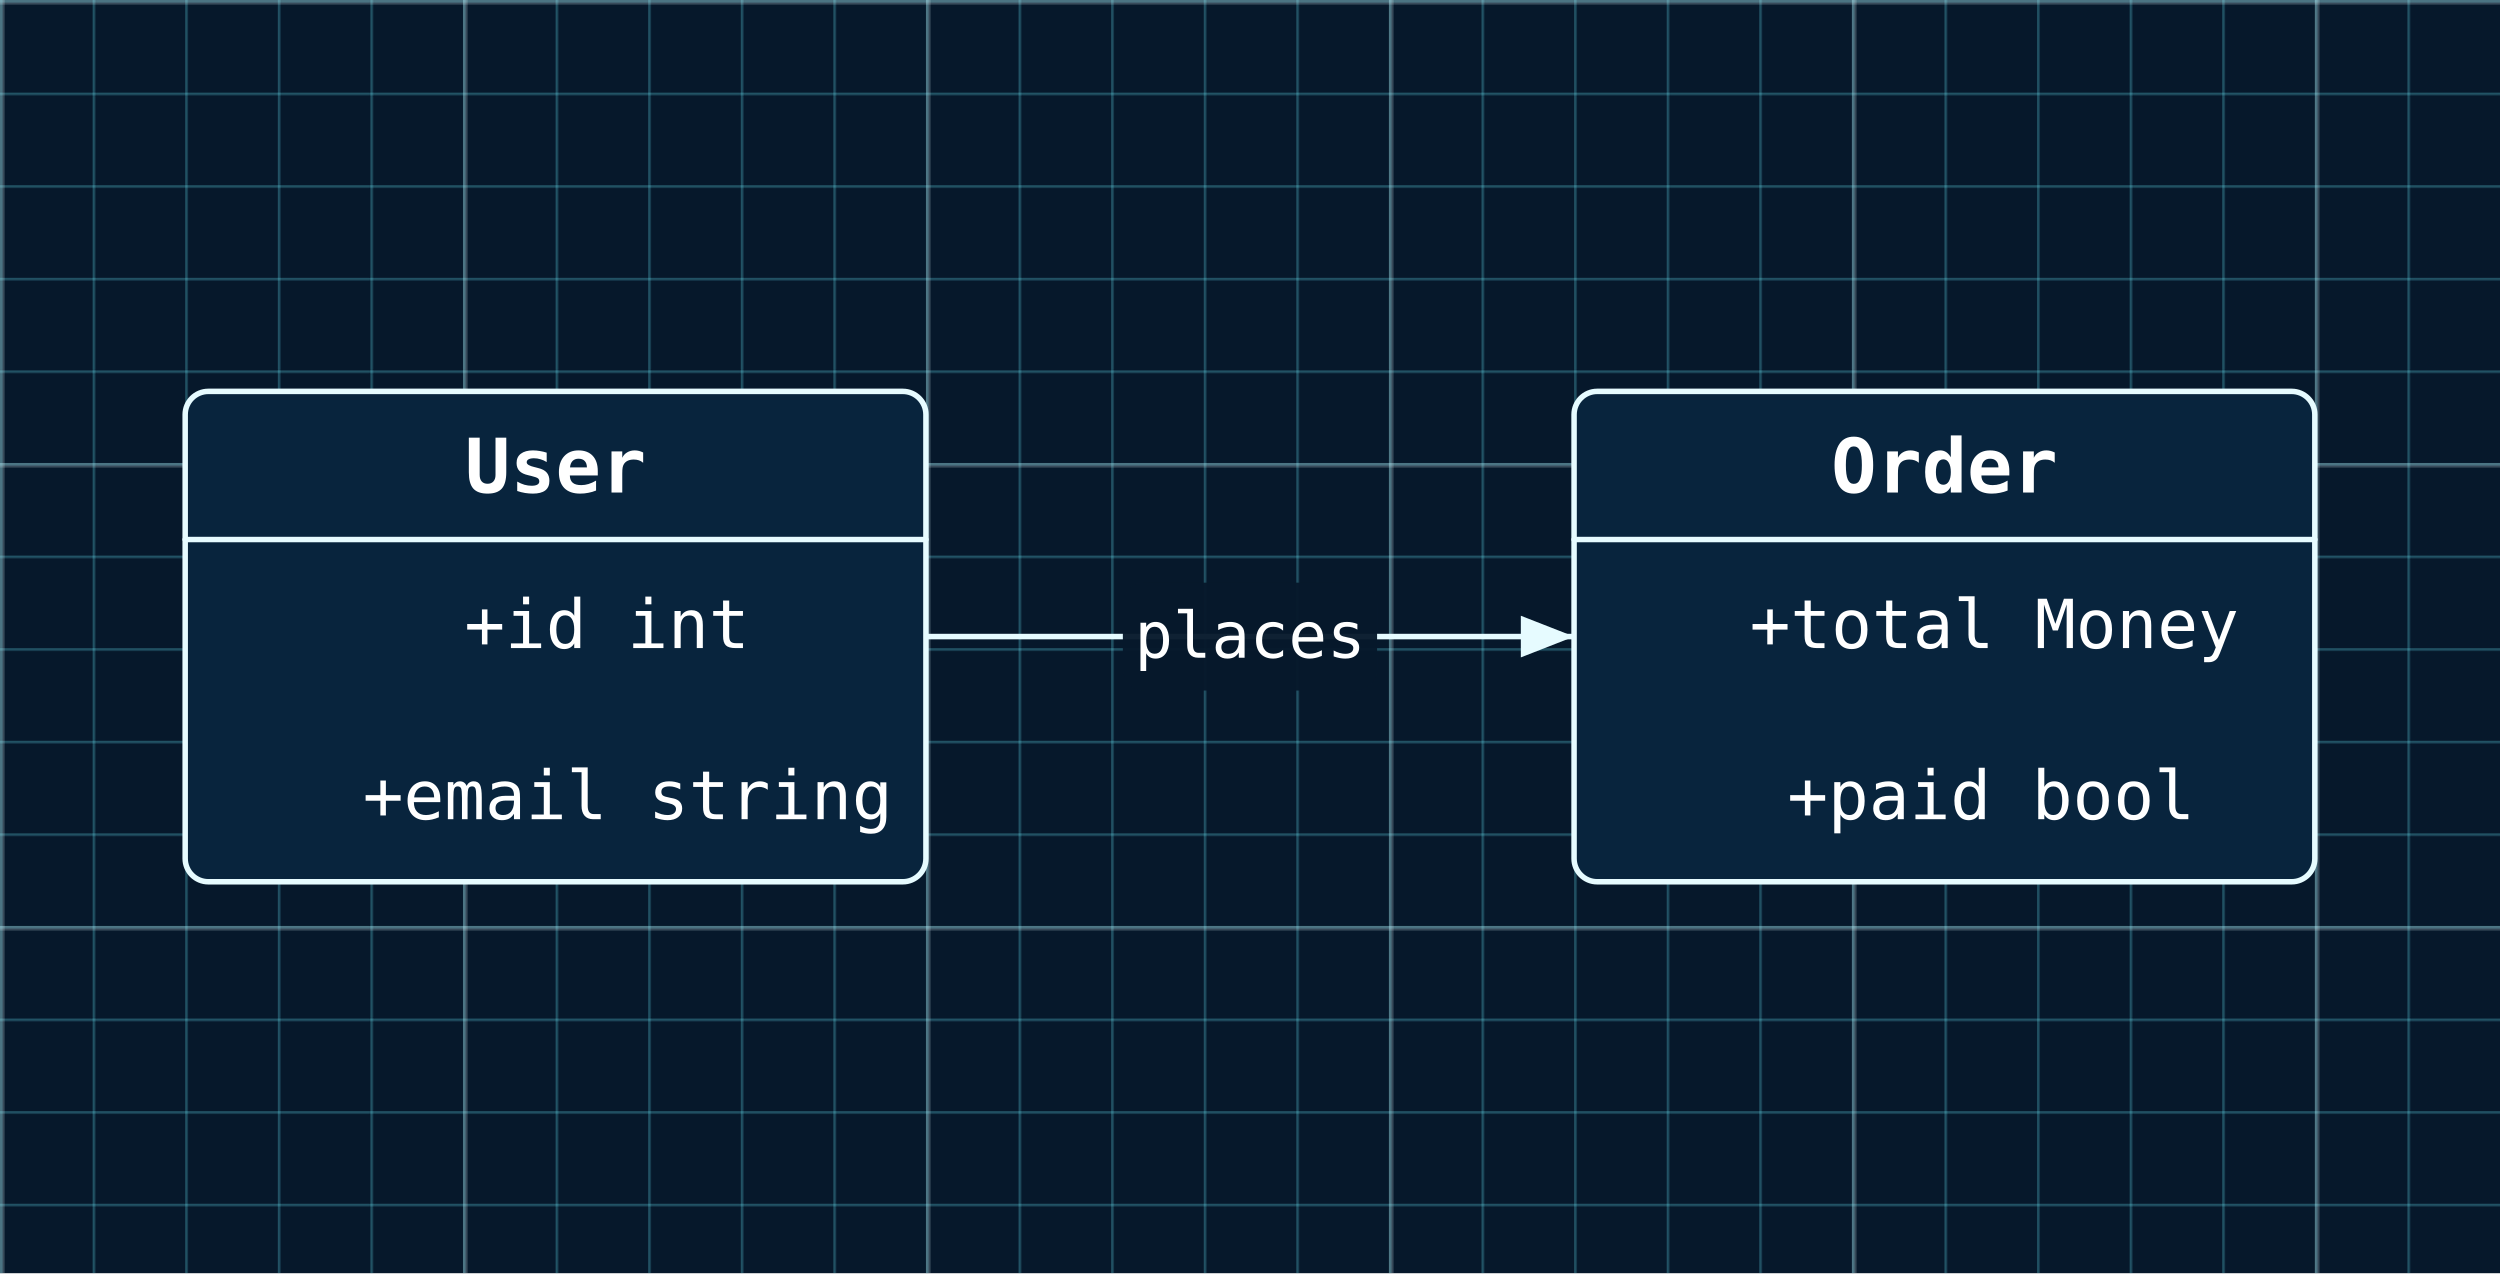
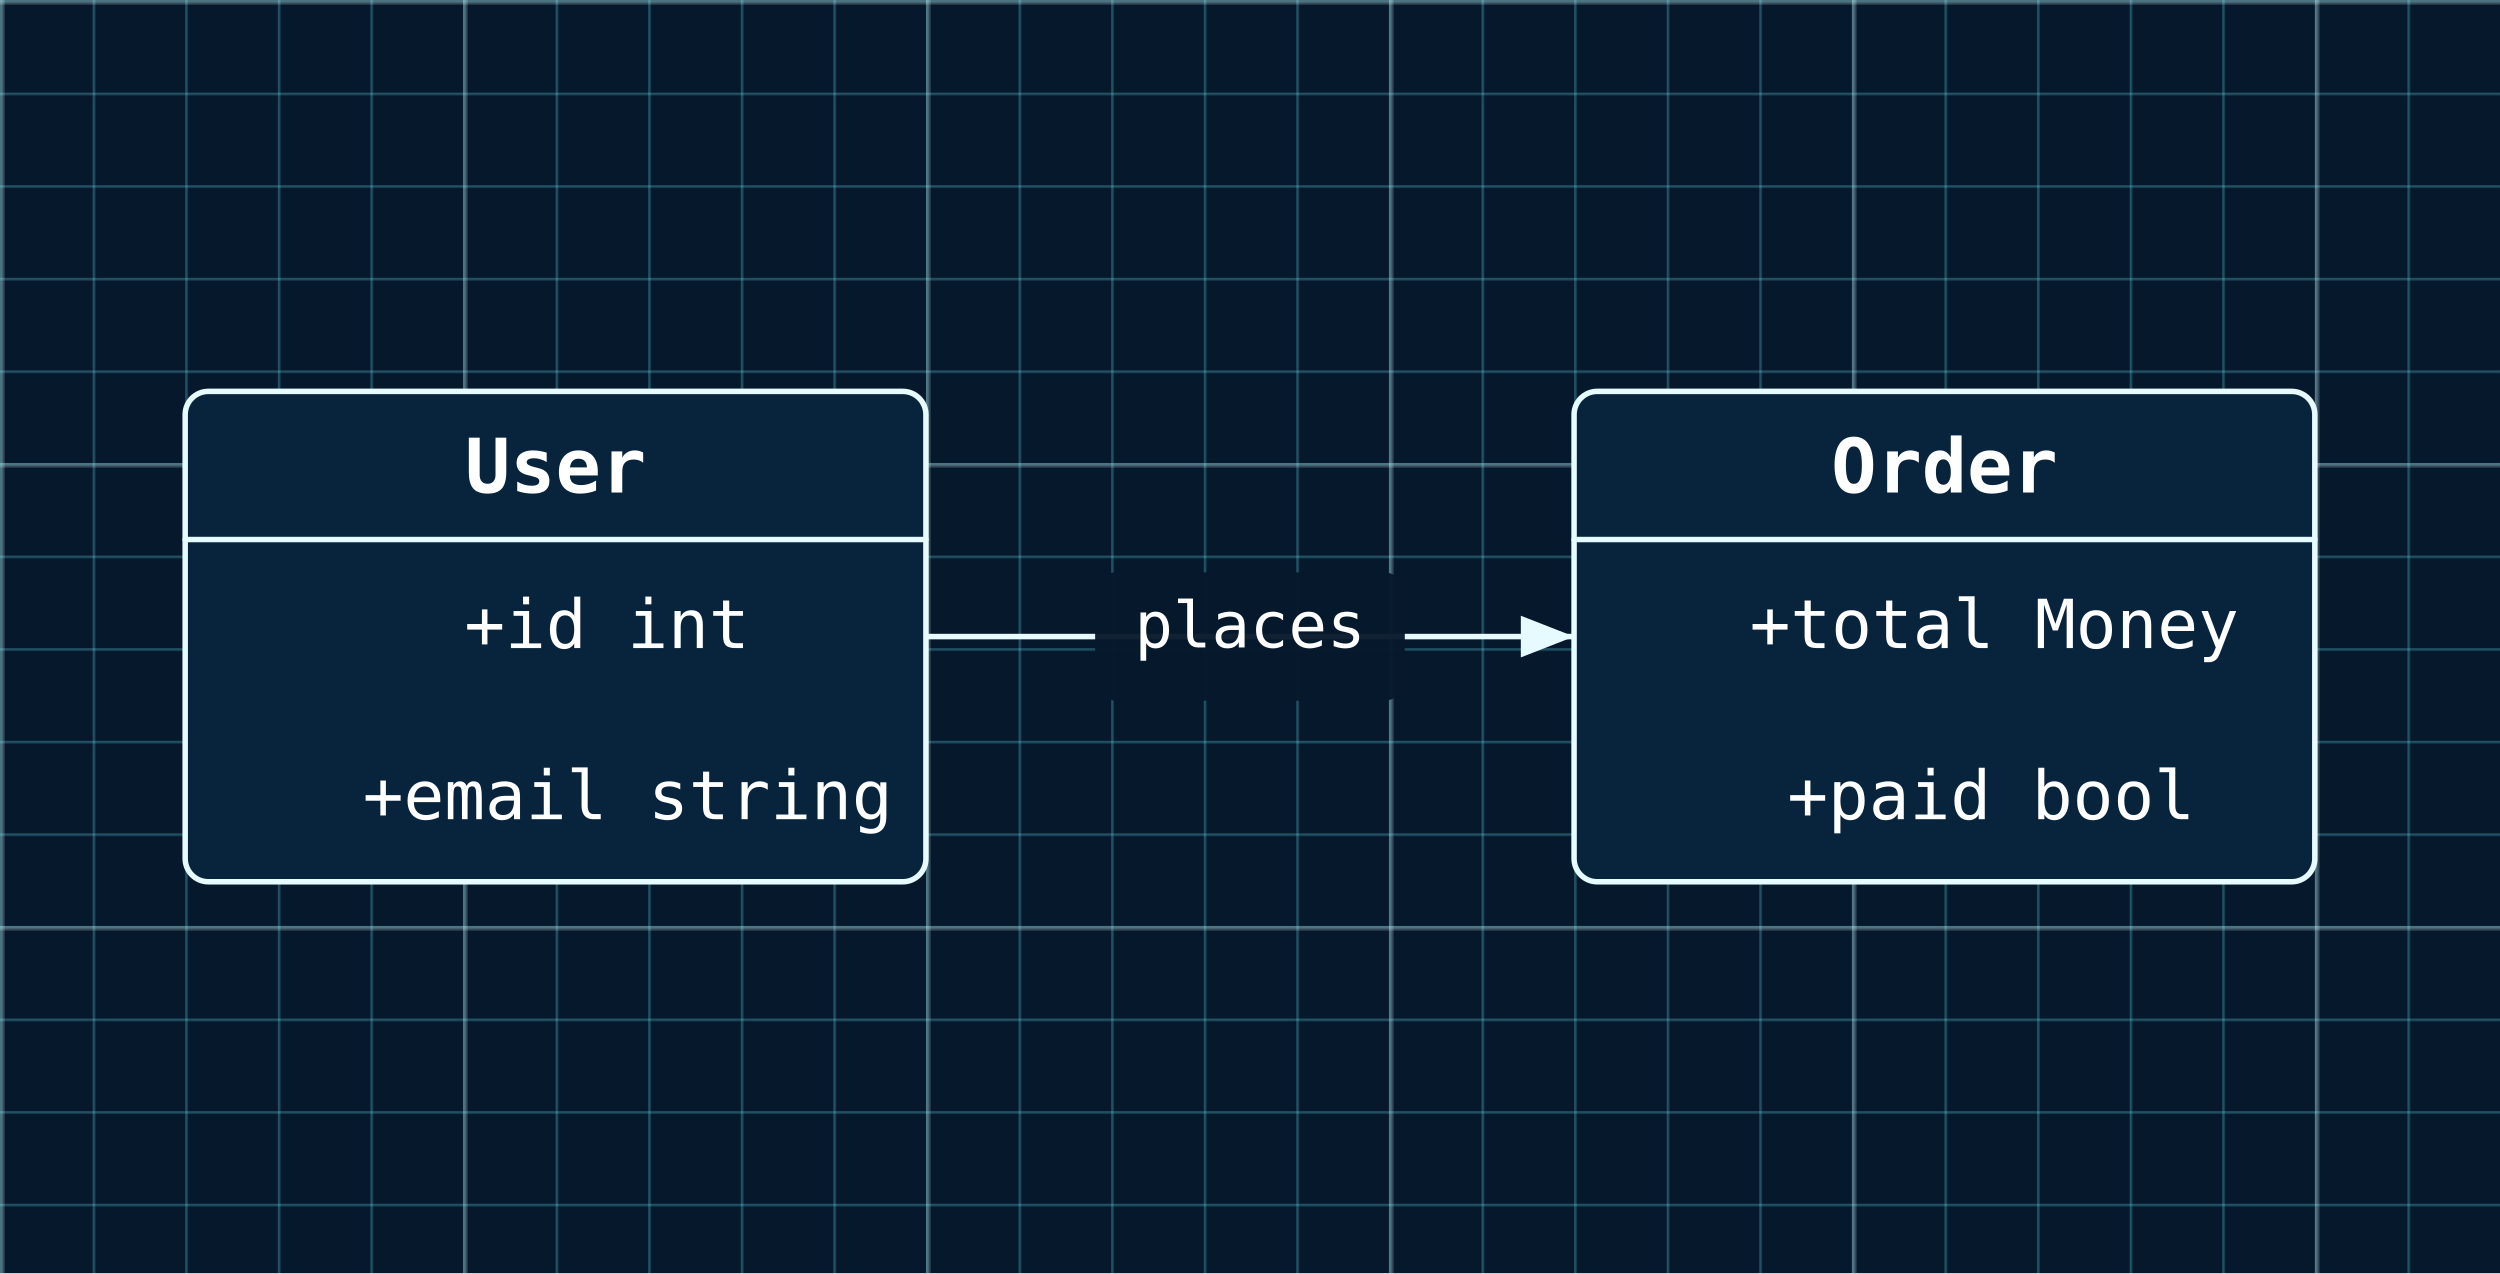
<svg xmlns="http://www.w3.org/2000/svg" version="1.1" width="432" height="220" viewBox="0 0 432 220" class="atelier-diagram" data-renderer="atelier/diagram">
  <defs>
    <pattern id="adi-bg-grid" width="16" height="16" patternUnits="userSpaceOnUse">
      <rect x="0" y="0" width="0.45" height="16" fill="#67e8f9" opacity="0.26" />
      <rect x="0" y="0" width="16" height="0.45" fill="#67e8f9" opacity="0.26" />
    </pattern>
    <pattern id="adi-bg-grid-major" width="80" height="80" patternUnits="userSpaceOnUse">
      <rect x="0" y="0" width="0.8" height="80" fill="#e6fbff" opacity="0.22" />
      <rect x="0" y="0" width="80" height="0.8" fill="#e6fbff" opacity="0.22" />
    </pattern>
  </defs>
  <rect x="0" y="0" width="432" height="220" fill="#06182b" />
  <rect x="0" y="0" width="432" height="220" fill="url(#adi-bg-grid)" />
  <rect x="0" y="0" width="432" height="220" fill="url(#adi-bg-grid-major)" />
  <line x1="160" y1="110" x2="272" y2="110" fill="none" stroke="#e6fbff" stroke-width="0.95" stroke-linecap="round" stroke-linejoin="round" />
  <path d="M 272 110 L 262.8 113.6 L 262.8 106.4 Z" fill="#e6fbff" />
  <rect x="32" y="67.63" width="128" height="84.74" rx="4" fill="#08243d" stroke="#e6fbff" stroke-width="0.95" />
  <line x1="32" y1="93.23" x2="160" y2="93.23" fill="none" stroke="#e6fbff" stroke-width="0.95" stroke-linecap="round" stroke-linejoin="round" />
  <text x="96" y="85.11" font-family="ui-monospace, SFMono-Regular, Menlo, Consolas, monospace" font-size="13" font-weight="bold" text-anchor="middle" fill="#ffffff">User</text>
  <text x="80.23" y="111.99" font-family="ui-monospace, SFMono-Regular, Menlo, Consolas, monospace" font-size="11.7" fill="#ffffff">+id int</text>
  <text x="62.68" y="141.56" font-family="ui-monospace, SFMono-Regular, Menlo, Consolas, monospace" font-size="11.7" fill="#ffffff">+email string</text>
  <rect x="272" y="67.63" width="128" height="84.74" rx="4" fill="#08243d" stroke="#e6fbff" stroke-width="0.95" />
  <line x1="272" y1="93.23" x2="400" y2="93.23" fill="none" stroke="#e6fbff" stroke-width="0.95" stroke-linecap="round" stroke-linejoin="round" />
  <text x="336" y="85.11" font-family="ui-monospace, SFMono-Regular, Menlo, Consolas, monospace" font-size="13" font-weight="bold" text-anchor="middle" fill="#ffffff">Order</text>
  <text x="302.34" y="111.99" font-family="ui-monospace, SFMono-Regular, Menlo, Consolas, monospace" font-size="11.7" fill="#ffffff">+total Money</text>
  <text x="308.84" y="141.56" font-family="ui-monospace, SFMono-Regular, Menlo, Consolas, monospace" font-size="11.7" fill="#ffffff">+paid bool</text>
-   <rect x="194.03" y="100.68" width="43.93" height="18.64" rx="3.6" fill="#06182b" opacity="0.96" />
-   <text x="216" y="113.65" font-family="ui-monospace, SFMono-Regular, Menlo, Consolas, monospace" font-size="11.05" text-anchor="middle" fill="#ffffff">places</text>
+   <rect x="189.24" y="98.91" width="53.51" height="22.17" rx="3.6" fill="#06182b" opacity="0.96" />
+   <text x="216" y="111.88" font-family="ui-monospace, SFMono-Regular, Menlo, Consolas, monospace" font-size="11.05" text-anchor="middle" fill="#ffffff">places</text>
</svg>
